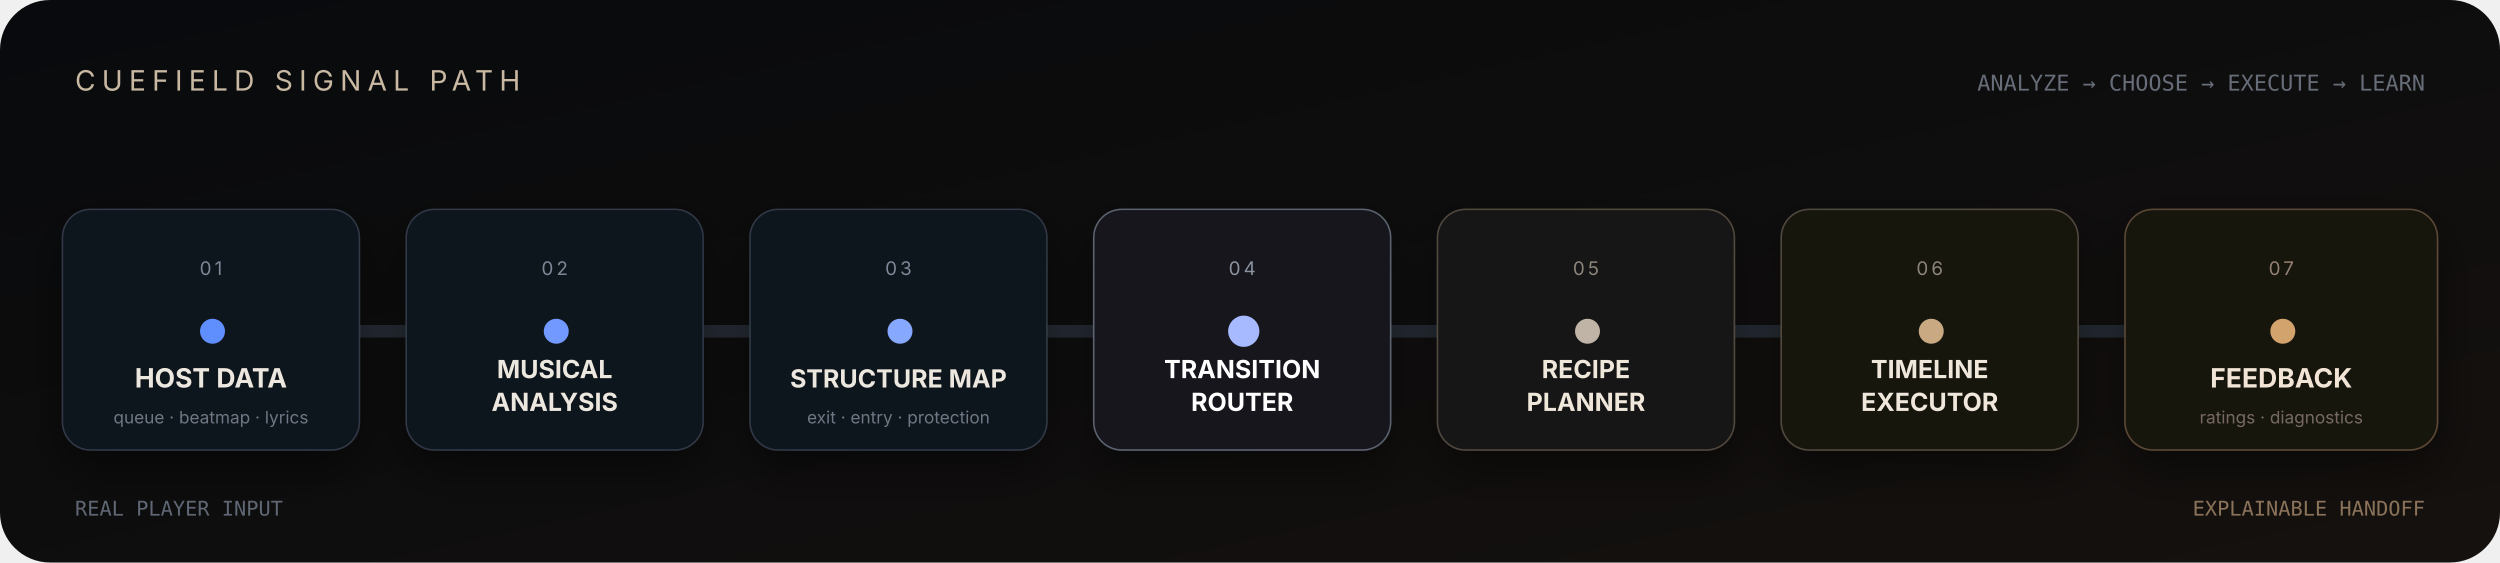
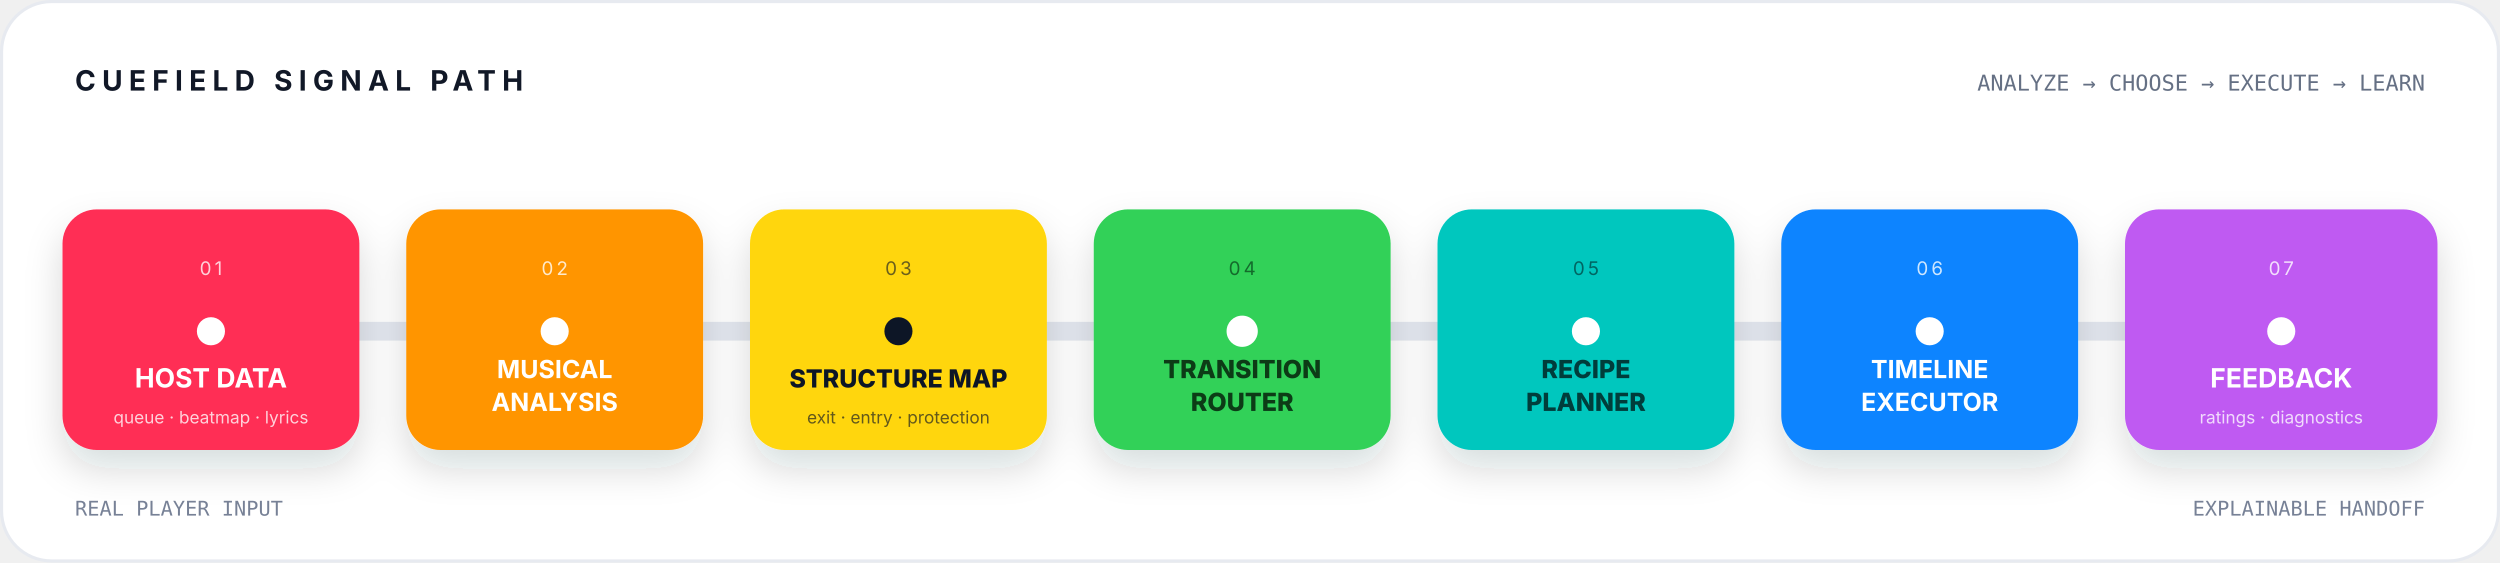
<svg xmlns="http://www.w3.org/2000/svg" viewBox="0 0 1600 360" role="img" aria-labelledby="title desc">
  <defs>
-     <linearGradient id="bg" x1="0" y1="0" x2="1" y2="1">
-       <stop offset="0" stop-color="#080a0d" />
-       <stop offset="1" stop-color="#15110e" />
+     <linearGradient id="signal" x1="0" y1="0" x2="1" y2="0">
+       <stop offset="0" stop-color="#ff2d55" />
+       <stop offset="0.17" stop-color="#ff9500" />
+       <stop offset="0.34" stop-color="#ffd60a" />
+       <stop offset="0.51" stop-color="#30d158" />
+       <stop offset="0.68" stop-color="#00c7be" />
+       <stop offset="0.84" stop-color="#0a84ff" />
+       <stop offset="1" stop-color="#bf5af2" />
    </linearGradient>
-     <linearGradient id="signal" x1="0" y1="0" x2="1" y2="0">
-       <stop offset="0" stop-color="#5f8fff" />
-       <stop offset="0.52" stop-color="#9db8ff" />
-       <stop offset="1" stop-color="#c9a77d" />
-     </linearGradient>
-     <filter id="shadow" x="-20%" y="-30%" width="140%" height="160%">
-       <feDropShadow dx="0" dy="12" stdDeviation="14" flood-color="#000000" flood-opacity="0.45" />
+     <filter id="shadow" x="-25%" y="-35%" width="150%" height="175%">
+       <feDropShadow dx="0" dy="12" stdDeviation="12" flood-color="#162033" flood-opacity="0.16" />
    </filter>
  </defs>
-   <rect width="1600" height="360" rx="32" fill="url(#bg)" />
-   <text x="48" y="58" fill="#c9b8a2" font-family="-apple-system, BlinkMacSystemFont, Segoe UI, sans-serif" font-size="18" letter-spacing="4">CUEFIELD SIGNAL PATH</text>
-   <text x="1552" y="58" fill="#666d78" text-anchor="end" font-family="ui-monospace, SFMono-Regular, Menlo, monospace" font-size="14">ANALYZE → CHOOSE → EXECUTE → LEARN</text>
-   <path d="M136 212 H1464" fill="none" stroke="#252a33" stroke-width="8" stroke-linecap="round" />
-   <path d="M136 212 H1464" fill="none" stroke="url(#signal)" stroke-width="3" stroke-linecap="round" />
+   <rect x="1" y="1" width="1598" height="358" rx="32" fill="#ffffff" stroke="#e7eaf0" stroke-width="2" />
+   <text x="48" y="58" fill="#111827" font-family="-apple-system, BlinkMacSystemFont, Segoe UI, sans-serif" font-size="18" font-weight="700" letter-spacing="4">CUEFIELD SIGNAL PATH</text>
+   <text x="1552" y="58" fill="#657084" text-anchor="end" font-family="ui-monospace, SFMono-Regular, Menlo, monospace" font-size="14">ANALYZE → CHOOSE → EXECUTE → LEARN</text>
+   <path d="M136 212 H1464" fill="none" stroke="#e3e7ef" stroke-width="12" stroke-linecap="round" />
+   <path d="M136 212 H1464" fill="none" stroke="url(#signal)" stroke-width="4" stroke-linecap="round" />
  <g filter="url(#shadow)" font-family="-apple-system, BlinkMacSystemFont, Segoe UI, sans-serif">
    <g transform="translate(40 134)">
-       <rect width="190" height="154" rx="18" fill="#10141a" stroke="#303846" />
-       <circle cx="96" cy="78" r="8" fill="#5f8fff" />
-       <text x="95" y="42" fill="#7d8796" text-anchor="middle" font-size="12" letter-spacing="2">01</text>
-       <text x="95" y="114" fill="#ece7df" text-anchor="middle" font-size="17" font-weight="650">HOST DATA</text>
-       <text x="95" y="137" fill="#6e7785" text-anchor="middle" font-size="11">queue · beatmap · lyrics</text>
+       <rect width="190" height="154" rx="22" fill="#ff2d55" />
+       <circle cx="95" cy="78" r="9" fill="#ffffff" />
+       <text x="95" y="42" fill="#ffffff" fill-opacity="0.78" text-anchor="middle" font-size="12" letter-spacing="2">01</text>
+       <text x="95" y="114" fill="#ffffff" text-anchor="middle" font-size="17" font-weight="750">HOST DATA</text>
+       <text x="95" y="137" fill="#ffffff" fill-opacity="0.78" text-anchor="middle" font-size="11">queue · beatmap · lyrics</text>
    </g>
    <g transform="translate(260 134)">
-       <rect width="190" height="154" rx="18" fill="#10141a" stroke="#303846" />
-       <circle cx="96" cy="78" r="8" fill="#7199ff" />
-       <text x="95" y="42" fill="#7d8796" text-anchor="middle" font-size="12" letter-spacing="2">02</text>
-       <text x="95" y="108" fill="#ece7df" text-anchor="middle" font-size="16" font-weight="650">MUSICAL</text>
-       <text x="95" y="129" fill="#ece7df" text-anchor="middle" font-size="16" font-weight="650">ANALYSIS</text>
+       <rect width="190" height="154" rx="22" fill="#ff9500" />
+       <circle cx="95" cy="78" r="9" fill="#ffffff" />
+       <text x="95" y="42" fill="#ffffff" fill-opacity="0.8" text-anchor="middle" font-size="12" letter-spacing="2">02</text>
+       <text x="95" y="108" fill="#ffffff" text-anchor="middle" font-size="16" font-weight="750">MUSICAL</text>
+       <text x="95" y="129" fill="#ffffff" text-anchor="middle" font-size="16" font-weight="750">ANALYSIS</text>
    </g>
    <g transform="translate(480 134)">
-       <rect width="190" height="154" rx="18" fill="#10141a" stroke="#303846" />
-       <circle cx="96" cy="78" r="8" fill="#86a8ff" />
-       <text x="95" y="42" fill="#7d8796" text-anchor="middle" font-size="12" letter-spacing="2">03</text>
-       <text x="95" y="114" fill="#ece7df" text-anchor="middle" font-size="16" font-weight="650">STRUCTURE MAP</text>
-       <text x="95" y="137" fill="#6e7785" text-anchor="middle" font-size="11">exit · entry · protection</text>
+       <rect width="190" height="154" rx="22" fill="#ffd60a" />
+       <circle cx="95" cy="78" r="9" fill="#111827" />
+       <text x="95" y="42" fill="#111827" fill-opacity="0.62" text-anchor="middle" font-size="12" letter-spacing="2">03</text>
+       <text x="95" y="114" fill="#111827" text-anchor="middle" font-size="16" font-weight="800">STRUCTURE MAP</text>
+       <text x="95" y="137" fill="#111827" fill-opacity="0.66" text-anchor="middle" font-size="11">exit · entry · protection</text>
    </g>
    <g transform="translate(700 134)">
-       <rect width="190" height="154" rx="18" fill="#12151a" stroke="#5b6270" />
-       <circle cx="96" cy="78" r="10" fill="#a7baff" />
-       <text x="95" y="42" fill="#8d94a0" text-anchor="middle" font-size="12" letter-spacing="2">04</text>
-       <text x="95" y="108" fill="#ffffff" text-anchor="middle" font-size="16" font-weight="700">TRANSITION</text>
-       <text x="95" y="129" fill="#ffffff" text-anchor="middle" font-size="16" font-weight="700">ROUTER</text>
+       <rect width="190" height="154" rx="22" fill="#30d158" />
+       <circle cx="95" cy="78" r="10" fill="#ffffff" />
+       <text x="95" y="42" fill="#073b17" fill-opacity="0.68" text-anchor="middle" font-size="12" letter-spacing="2">04</text>
+       <text x="95" y="108" fill="#073b17" text-anchor="middle" font-size="16" font-weight="800">TRANSITION</text>
+       <text x="95" y="129" fill="#073b17" text-anchor="middle" font-size="16" font-weight="800">ROUTER</text>
    </g>
    <g transform="translate(920 134)">
-       <rect width="190" height="154" rx="18" fill="#141414" stroke="#51483e" />
-       <circle cx="96" cy="78" r="8" fill="#bfb4a5" />
-       <text x="95" y="42" fill="#8d847a" text-anchor="middle" font-size="12" letter-spacing="2">05</text>
-       <text x="95" y="108" fill="#f0e7db" text-anchor="middle" font-size="16" font-weight="650">RECIPE</text>
-       <text x="95" y="129" fill="#f0e7db" text-anchor="middle" font-size="16" font-weight="650">PLANNER</text>
+       <rect width="190" height="154" rx="22" fill="#00c7be" />
+       <circle cx="95" cy="78" r="9" fill="#ffffff" />
+       <text x="95" y="42" fill="#043d3b" fill-opacity="0.7" text-anchor="middle" font-size="12" letter-spacing="2">05</text>
+       <text x="95" y="108" fill="#043d3b" text-anchor="middle" font-size="16" font-weight="800">RECIPE</text>
+       <text x="95" y="129" fill="#043d3b" text-anchor="middle" font-size="16" font-weight="800">PLANNER</text>
    </g>
    <g transform="translate(1140 134)">
-       <rect width="190" height="154" rx="18" fill="#151310" stroke="#51483e" />
-       <circle cx="96" cy="78" r="8" fill="#c8a982" />
-       <text x="95" y="42" fill="#8d847a" text-anchor="middle" font-size="12" letter-spacing="2">06</text>
-       <text x="95" y="108" fill="#f0e7db" text-anchor="middle" font-size="16" font-weight="650">TIMELINE</text>
-       <text x="95" y="129" fill="#f0e7db" text-anchor="middle" font-size="16" font-weight="650">EXECUTOR</text>
+       <rect width="190" height="154" rx="22" fill="#0a84ff" />
+       <circle cx="95" cy="78" r="9" fill="#ffffff" />
+       <text x="95" y="42" fill="#ffffff" fill-opacity="0.8" text-anchor="middle" font-size="12" letter-spacing="2">06</text>
+       <text x="95" y="108" fill="#ffffff" text-anchor="middle" font-size="16" font-weight="750">TIMELINE</text>
+       <text x="95" y="129" fill="#ffffff" text-anchor="middle" font-size="16" font-weight="750">EXECUTOR</text>
    </g>
    <g transform="translate(1360 134)">
-       <rect width="200" height="154" rx="18" fill="#17130f" stroke="#5c4936" />
-       <circle cx="101" cy="78" r="8" fill="#d3a36d" />
-       <text x="100" y="42" fill="#948171" text-anchor="middle" font-size="12" letter-spacing="2">07</text>
-       <text x="100" y="114" fill="#f2e5d6" text-anchor="middle" font-size="17" font-weight="650">FEEDBACK</text>
-       <text x="100" y="137" fill="#766b61" text-anchor="middle" font-size="11">ratings · diagnostics</text>
+       <rect width="200" height="154" rx="22" fill="#bf5af2" />
+       <circle cx="100" cy="78" r="9" fill="#ffffff" />
+       <text x="100" y="42" fill="#ffffff" fill-opacity="0.8" text-anchor="middle" font-size="12" letter-spacing="2">07</text>
+       <text x="100" y="114" fill="#ffffff" text-anchor="middle" font-size="17" font-weight="750">FEEDBACK</text>
+       <text x="100" y="137" fill="#ffffff" fill-opacity="0.78" text-anchor="middle" font-size="11">ratings · diagnostics</text>
    </g>
  </g>
-   <text x="48" y="330" fill="#5f6774" font-family="ui-monospace, SFMono-Regular, Menlo, monospace" font-size="13">REAL PLAYER INPUT</text>
-   <text x="1552" y="330" fill="#8b735a" text-anchor="end" font-family="ui-monospace, SFMono-Regular, Menlo, monospace" font-size="13">EXPLAINABLE HANDOFF</text>
+   <text x="48" y="330" fill="#778196" font-family="ui-monospace, SFMono-Regular, Menlo, monospace" font-size="13">REAL PLAYER INPUT</text>
+   <text x="1552" y="330" fill="#778196" text-anchor="end" font-family="ui-monospace, SFMono-Regular, Menlo, monospace" font-size="13">EXPLAINABLE HANDOFF</text>
</svg>
